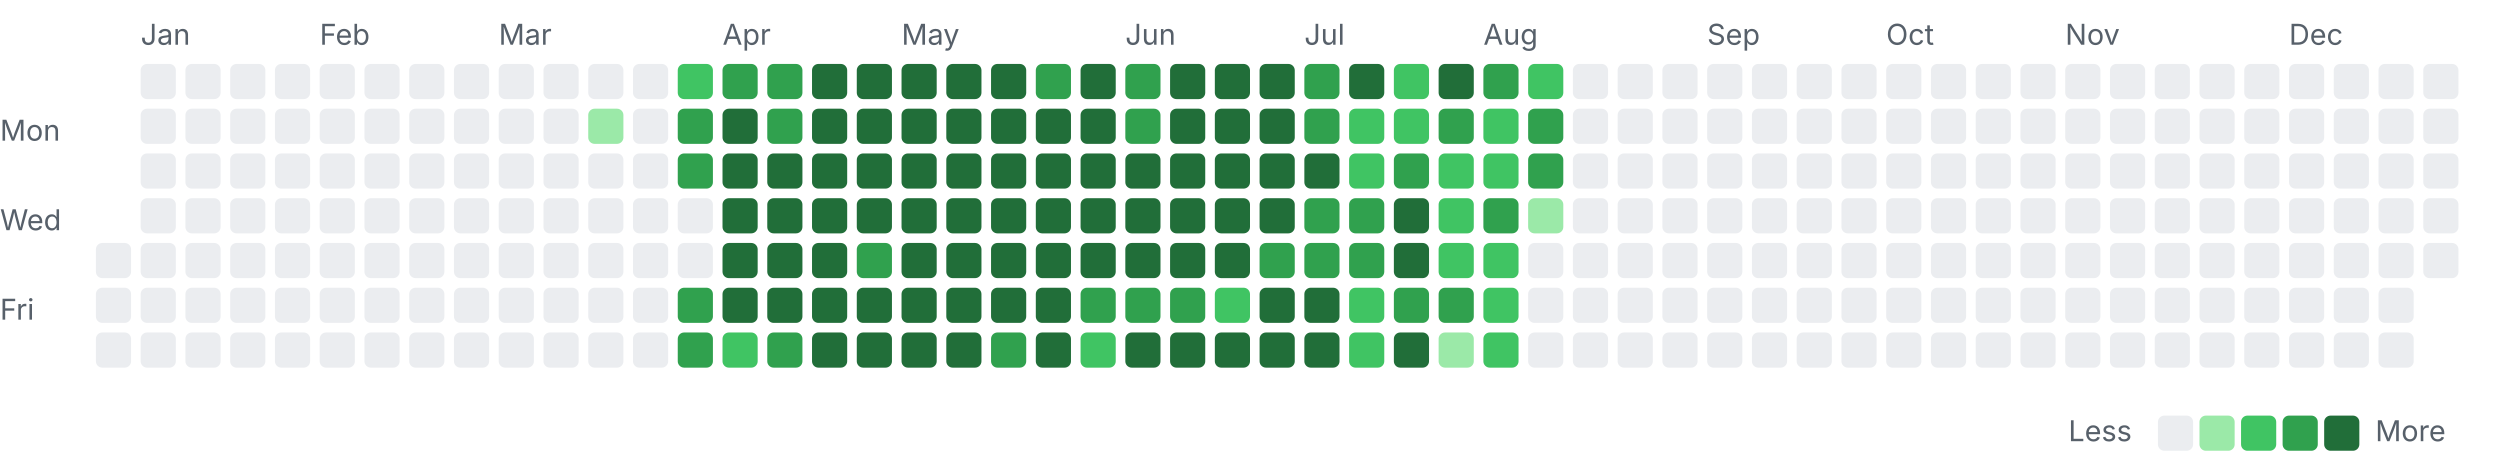
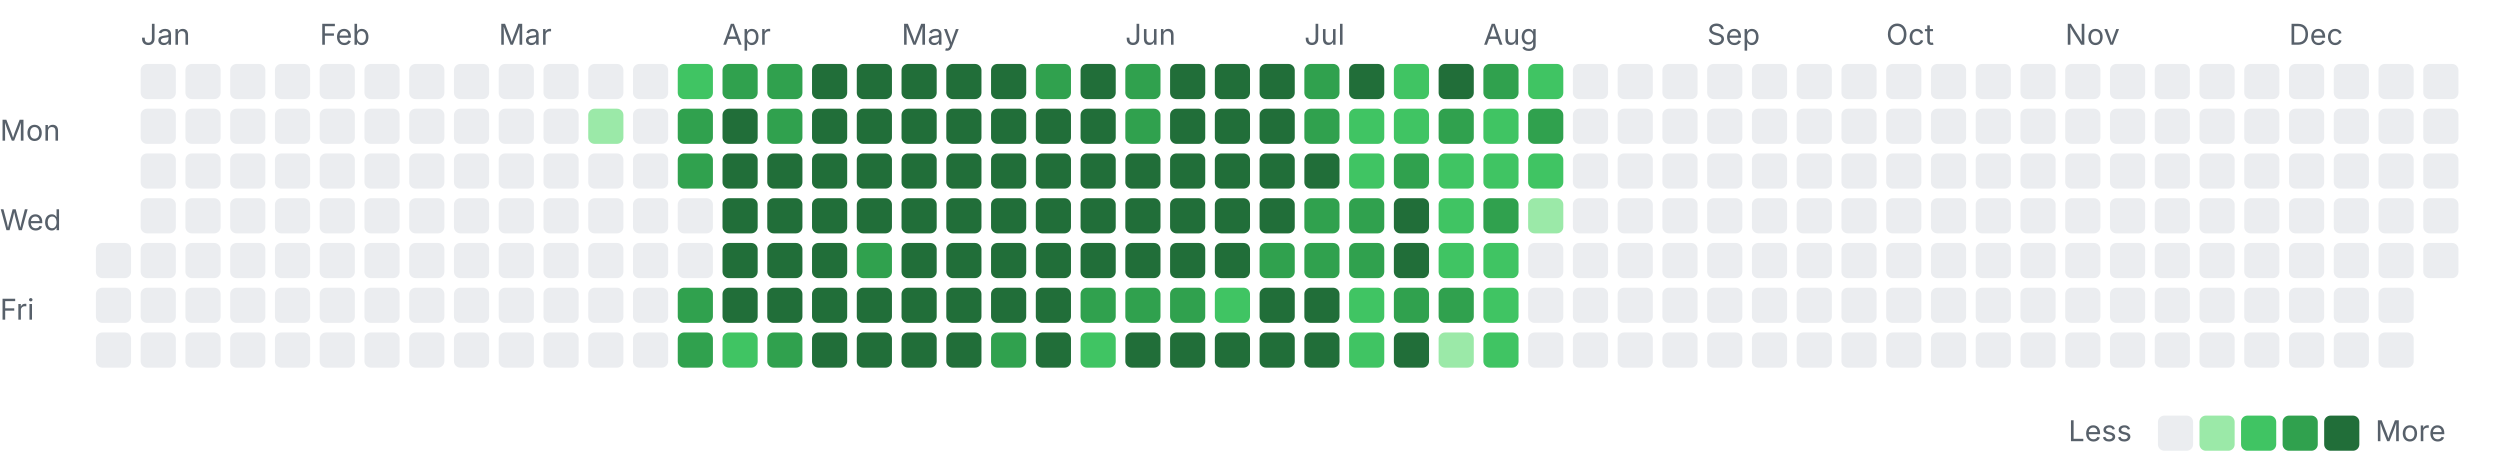
<svg xmlns="http://www.w3.org/2000/svg" width="782" height="142" viewBox="0 0 782 142">
  <style>.l0{fill:#ebedf0}.l1{fill:#9be9a8}.l2{fill:#40c463}.l3{fill:#30a14e}.l4{fill:#216e39} .lbl{fill:#57606a;font:9px -apple-system,Segoe UI,sans-serif}@media(prefers-color-scheme:dark){.l0{fill:#161b22}.l1{fill:#0e4429}.l2{fill:#006d32}.l3{fill:#26a641}.l4{fill:#39d353} .lbl{fill:#8b949e}}</style>
  <text class="lbl" x="44" y="14">Jan</text>
  <text class="lbl" x="100" y="14">Feb</text>
  <text class="lbl" x="156" y="14">Mar</text>
  <text class="lbl" x="226" y="14">Apr</text>
  <text class="lbl" x="282" y="14">May</text>
  <text class="lbl" x="352" y="14">Jun</text>
  <text class="lbl" x="408" y="14">Jul</text>
  <text class="lbl" x="464" y="14">Aug</text>
  <text class="lbl" x="534" y="14">Sep</text>
  <text class="lbl" x="590" y="14">Oct</text>
  <text class="lbl" x="646" y="14">Nov</text>
  <text class="lbl" x="716" y="14">Dec</text>
  <text class="lbl" x="0" y="44">Mon</text>
  <text class="lbl" x="0" y="72">Wed</text>
  <text class="lbl" x="0" y="100">Fri</text>
  <rect class="l0" x="30" y="76" width="11" height="11" rx="2" />
  <rect class="l0" x="30" y="90" width="11" height="11" rx="2" />
  <rect class="l0" x="30" y="104" width="11" height="11" rx="2" />
  <rect class="l0" x="44" y="20" width="11" height="11" rx="2" />
  <rect class="l0" x="44" y="34" width="11" height="11" rx="2" />
  <rect class="l0" x="44" y="48" width="11" height="11" rx="2" />
  <rect class="l0" x="44" y="62" width="11" height="11" rx="2" />
  <rect class="l0" x="44" y="76" width="11" height="11" rx="2" />
  <rect class="l0" x="44" y="90" width="11" height="11" rx="2" />
  <rect class="l0" x="44" y="104" width="11" height="11" rx="2" />
  <rect class="l0" x="58" y="20" width="11" height="11" rx="2" />
  <rect class="l0" x="58" y="34" width="11" height="11" rx="2" />
  <rect class="l0" x="58" y="48" width="11" height="11" rx="2" />
  <rect class="l0" x="58" y="62" width="11" height="11" rx="2" />
  <rect class="l0" x="58" y="76" width="11" height="11" rx="2" />
  <rect class="l0" x="58" y="90" width="11" height="11" rx="2" />
  <rect class="l0" x="58" y="104" width="11" height="11" rx="2" />
  <rect class="l0" x="72" y="20" width="11" height="11" rx="2" />
  <rect class="l0" x="72" y="34" width="11" height="11" rx="2" />
  <rect class="l0" x="72" y="48" width="11" height="11" rx="2" />
  <rect class="l0" x="72" y="62" width="11" height="11" rx="2" />
  <rect class="l0" x="72" y="76" width="11" height="11" rx="2" />
  <rect class="l0" x="72" y="90" width="11" height="11" rx="2" />
  <rect class="l0" x="72" y="104" width="11" height="11" rx="2" />
  <rect class="l0" x="86" y="20" width="11" height="11" rx="2" />
  <rect class="l0" x="86" y="34" width="11" height="11" rx="2" />
  <rect class="l0" x="86" y="48" width="11" height="11" rx="2" />
  <rect class="l0" x="86" y="62" width="11" height="11" rx="2" />
  <rect class="l0" x="86" y="76" width="11" height="11" rx="2" />
  <rect class="l0" x="86" y="90" width="11" height="11" rx="2" />
  <rect class="l0" x="86" y="104" width="11" height="11" rx="2" />
  <rect class="l0" x="100" y="20" width="11" height="11" rx="2" />
  <rect class="l0" x="100" y="34" width="11" height="11" rx="2" />
  <rect class="l0" x="100" y="48" width="11" height="11" rx="2" />
  <rect class="l0" x="100" y="62" width="11" height="11" rx="2" />
  <rect class="l0" x="100" y="76" width="11" height="11" rx="2" />
  <rect class="l0" x="100" y="90" width="11" height="11" rx="2" />
  <rect class="l0" x="100" y="104" width="11" height="11" rx="2" />
  <rect class="l0" x="114" y="20" width="11" height="11" rx="2" />
  <rect class="l0" x="114" y="34" width="11" height="11" rx="2" />
  <rect class="l0" x="114" y="48" width="11" height="11" rx="2" />
  <rect class="l0" x="114" y="62" width="11" height="11" rx="2" />
  <rect class="l0" x="114" y="76" width="11" height="11" rx="2" />
  <rect class="l0" x="114" y="90" width="11" height="11" rx="2" />
  <rect class="l0" x="114" y="104" width="11" height="11" rx="2" />
  <rect class="l0" x="128" y="20" width="11" height="11" rx="2" />
  <rect class="l0" x="128" y="34" width="11" height="11" rx="2" />
  <rect class="l0" x="128" y="48" width="11" height="11" rx="2" />
  <rect class="l0" x="128" y="62" width="11" height="11" rx="2" />
  <rect class="l0" x="128" y="76" width="11" height="11" rx="2" />
  <rect class="l0" x="128" y="90" width="11" height="11" rx="2" />
  <rect class="l0" x="128" y="104" width="11" height="11" rx="2" />
  <rect class="l0" x="142" y="20" width="11" height="11" rx="2" />
  <rect class="l0" x="142" y="34" width="11" height="11" rx="2" />
  <rect class="l0" x="142" y="48" width="11" height="11" rx="2" />
  <rect class="l0" x="142" y="62" width="11" height="11" rx="2" />
  <rect class="l0" x="142" y="76" width="11" height="11" rx="2" />
  <rect class="l0" x="142" y="90" width="11" height="11" rx="2" />
  <rect class="l0" x="142" y="104" width="11" height="11" rx="2" />
  <rect class="l0" x="156" y="20" width="11" height="11" rx="2" />
  <rect class="l0" x="156" y="34" width="11" height="11" rx="2" />
  <rect class="l0" x="156" y="48" width="11" height="11" rx="2" />
  <rect class="l0" x="156" y="62" width="11" height="11" rx="2" />
  <rect class="l0" x="156" y="76" width="11" height="11" rx="2" />
  <rect class="l0" x="156" y="90" width="11" height="11" rx="2" />
  <rect class="l0" x="156" y="104" width="11" height="11" rx="2" />
  <rect class="l0" x="170" y="20" width="11" height="11" rx="2" />
  <rect class="l0" x="170" y="34" width="11" height="11" rx="2" />
  <rect class="l0" x="170" y="48" width="11" height="11" rx="2" />
  <rect class="l0" x="170" y="62" width="11" height="11" rx="2" />
  <rect class="l0" x="170" y="76" width="11" height="11" rx="2" />
  <rect class="l0" x="170" y="90" width="11" height="11" rx="2" />
  <rect class="l0" x="170" y="104" width="11" height="11" rx="2" />
  <rect class="l0" x="184" y="20" width="11" height="11" rx="2" />
  <rect class="l1" x="184" y="34" width="11" height="11" rx="2" />
  <rect class="l0" x="184" y="48" width="11" height="11" rx="2" />
  <rect class="l0" x="184" y="62" width="11" height="11" rx="2" />
  <rect class="l0" x="184" y="76" width="11" height="11" rx="2" />
  <rect class="l0" x="184" y="90" width="11" height="11" rx="2" />
  <rect class="l0" x="184" y="104" width="11" height="11" rx="2" />
  <rect class="l0" x="198" y="20" width="11" height="11" rx="2" />
  <rect class="l0" x="198" y="34" width="11" height="11" rx="2" />
  <rect class="l0" x="198" y="48" width="11" height="11" rx="2" />
  <rect class="l0" x="198" y="62" width="11" height="11" rx="2" />
  <rect class="l0" x="198" y="76" width="11" height="11" rx="2" />
  <rect class="l0" x="198" y="90" width="11" height="11" rx="2" />
  <rect class="l0" x="198" y="104" width="11" height="11" rx="2" />
  <rect class="l2" x="212" y="20" width="11" height="11" rx="2" />
  <rect class="l3" x="212" y="34" width="11" height="11" rx="2" />
  <rect class="l3" x="212" y="48" width="11" height="11" rx="2" />
  <rect class="l0" x="212" y="62" width="11" height="11" rx="2" />
  <rect class="l0" x="212" y="76" width="11" height="11" rx="2" />
  <rect class="l3" x="212" y="90" width="11" height="11" rx="2" />
  <rect class="l3" x="212" y="104" width="11" height="11" rx="2" />
  <rect class="l3" x="226" y="20" width="11" height="11" rx="2" />
  <rect class="l4" x="226" y="34" width="11" height="11" rx="2" />
  <rect class="l4" x="226" y="48" width="11" height="11" rx="2" />
  <rect class="l4" x="226" y="62" width="11" height="11" rx="2" />
  <rect class="l4" x="226" y="76" width="11" height="11" rx="2" />
  <rect class="l4" x="226" y="90" width="11" height="11" rx="2" />
  <rect class="l2" x="226" y="104" width="11" height="11" rx="2" />
  <rect class="l3" x="240" y="20" width="11" height="11" rx="2" />
  <rect class="l3" x="240" y="34" width="11" height="11" rx="2" />
  <rect class="l4" x="240" y="48" width="11" height="11" rx="2" />
  <rect class="l4" x="240" y="62" width="11" height="11" rx="2" />
  <rect class="l4" x="240" y="76" width="11" height="11" rx="2" />
  <rect class="l4" x="240" y="90" width="11" height="11" rx="2" />
  <rect class="l3" x="240" y="104" width="11" height="11" rx="2" />
  <rect class="l4" x="254" y="20" width="11" height="11" rx="2" />
  <rect class="l4" x="254" y="34" width="11" height="11" rx="2" />
  <rect class="l4" x="254" y="48" width="11" height="11" rx="2" />
  <rect class="l4" x="254" y="62" width="11" height="11" rx="2" />
  <rect class="l4" x="254" y="76" width="11" height="11" rx="2" />
  <rect class="l4" x="254" y="90" width="11" height="11" rx="2" />
  <rect class="l4" x="254" y="104" width="11" height="11" rx="2" />
  <rect class="l4" x="268" y="20" width="11" height="11" rx="2" />
  <rect class="l4" x="268" y="34" width="11" height="11" rx="2" />
  <rect class="l4" x="268" y="48" width="11" height="11" rx="2" />
  <rect class="l4" x="268" y="62" width="11" height="11" rx="2" />
  <rect class="l3" x="268" y="76" width="11" height="11" rx="2" />
  <rect class="l4" x="268" y="90" width="11" height="11" rx="2" />
  <rect class="l4" x="268" y="104" width="11" height="11" rx="2" />
  <rect class="l4" x="282" y="20" width="11" height="11" rx="2" />
  <rect class="l4" x="282" y="34" width="11" height="11" rx="2" />
  <rect class="l4" x="282" y="48" width="11" height="11" rx="2" />
  <rect class="l4" x="282" y="62" width="11" height="11" rx="2" />
  <rect class="l4" x="282" y="76" width="11" height="11" rx="2" />
  <rect class="l4" x="282" y="90" width="11" height="11" rx="2" />
  <rect class="l4" x="282" y="104" width="11" height="11" rx="2" />
  <rect class="l4" x="296" y="20" width="11" height="11" rx="2" />
  <rect class="l4" x="296" y="34" width="11" height="11" rx="2" />
  <rect class="l4" x="296" y="48" width="11" height="11" rx="2" />
  <rect class="l4" x="296" y="62" width="11" height="11" rx="2" />
  <rect class="l4" x="296" y="76" width="11" height="11" rx="2" />
  <rect class="l4" x="296" y="90" width="11" height="11" rx="2" />
  <rect class="l4" x="296" y="104" width="11" height="11" rx="2" />
  <rect class="l4" x="310" y="20" width="11" height="11" rx="2" />
  <rect class="l4" x="310" y="34" width="11" height="11" rx="2" />
  <rect class="l4" x="310" y="48" width="11" height="11" rx="2" />
  <rect class="l4" x="310" y="62" width="11" height="11" rx="2" />
  <rect class="l4" x="310" y="76" width="11" height="11" rx="2" />
  <rect class="l4" x="310" y="90" width="11" height="11" rx="2" />
  <rect class="l3" x="310" y="104" width="11" height="11" rx="2" />
  <rect class="l3" x="324" y="20" width="11" height="11" rx="2" />
  <rect class="l4" x="324" y="34" width="11" height="11" rx="2" />
  <rect class="l4" x="324" y="48" width="11" height="11" rx="2" />
  <rect class="l4" x="324" y="62" width="11" height="11" rx="2" />
  <rect class="l4" x="324" y="76" width="11" height="11" rx="2" />
  <rect class="l4" x="324" y="90" width="11" height="11" rx="2" />
  <rect class="l4" x="324" y="104" width="11" height="11" rx="2" />
  <rect class="l4" x="338" y="20" width="11" height="11" rx="2" />
  <rect class="l4" x="338" y="34" width="11" height="11" rx="2" />
  <rect class="l4" x="338" y="48" width="11" height="11" rx="2" />
  <rect class="l4" x="338" y="62" width="11" height="11" rx="2" />
  <rect class="l4" x="338" y="76" width="11" height="11" rx="2" />
  <rect class="l3" x="338" y="90" width="11" height="11" rx="2" />
  <rect class="l2" x="338" y="104" width="11" height="11" rx="2" />
  <rect class="l3" x="352" y="20" width="11" height="11" rx="2" />
  <rect class="l3" x="352" y="34" width="11" height="11" rx="2" />
  <rect class="l4" x="352" y="48" width="11" height="11" rx="2" />
  <rect class="l4" x="352" y="62" width="11" height="11" rx="2" />
  <rect class="l4" x="352" y="76" width="11" height="11" rx="2" />
  <rect class="l3" x="352" y="90" width="11" height="11" rx="2" />
  <rect class="l4" x="352" y="104" width="11" height="11" rx="2" />
  <rect class="l4" x="366" y="20" width="11" height="11" rx="2" />
  <rect class="l4" x="366" y="34" width="11" height="11" rx="2" />
  <rect class="l4" x="366" y="48" width="11" height="11" rx="2" />
  <rect class="l4" x="366" y="62" width="11" height="11" rx="2" />
  <rect class="l4" x="366" y="76" width="11" height="11" rx="2" />
  <rect class="l3" x="366" y="90" width="11" height="11" rx="2" />
  <rect class="l4" x="366" y="104" width="11" height="11" rx="2" />
  <rect class="l4" x="380" y="20" width="11" height="11" rx="2" />
  <rect class="l4" x="380" y="34" width="11" height="11" rx="2" />
  <rect class="l4" x="380" y="48" width="11" height="11" rx="2" />
  <rect class="l4" x="380" y="62" width="11" height="11" rx="2" />
  <rect class="l4" x="380" y="76" width="11" height="11" rx="2" />
  <rect class="l2" x="380" y="90" width="11" height="11" rx="2" />
  <rect class="l4" x="380" y="104" width="11" height="11" rx="2" />
  <rect class="l4" x="394" y="20" width="11" height="11" rx="2" />
  <rect class="l4" x="394" y="34" width="11" height="11" rx="2" />
  <rect class="l4" x="394" y="48" width="11" height="11" rx="2" />
  <rect class="l4" x="394" y="62" width="11" height="11" rx="2" />
  <rect class="l3" x="394" y="76" width="11" height="11" rx="2" />
  <rect class="l4" x="394" y="90" width="11" height="11" rx="2" />
  <rect class="l4" x="394" y="104" width="11" height="11" rx="2" />
  <rect class="l3" x="408" y="20" width="11" height="11" rx="2" />
  <rect class="l3" x="408" y="34" width="11" height="11" rx="2" />
  <rect class="l4" x="408" y="48" width="11" height="11" rx="2" />
  <rect class="l3" x="408" y="62" width="11" height="11" rx="2" />
  <rect class="l3" x="408" y="76" width="11" height="11" rx="2" />
  <rect class="l4" x="408" y="90" width="11" height="11" rx="2" />
  <rect class="l4" x="408" y="104" width="11" height="11" rx="2" />
  <rect class="l4" x="422" y="20" width="11" height="11" rx="2" />
  <rect class="l2" x="422" y="34" width="11" height="11" rx="2" />
  <rect class="l2" x="422" y="48" width="11" height="11" rx="2" />
  <rect class="l3" x="422" y="62" width="11" height="11" rx="2" />
  <rect class="l3" x="422" y="76" width="11" height="11" rx="2" />
  <rect class="l2" x="422" y="90" width="11" height="11" rx="2" />
  <rect class="l2" x="422" y="104" width="11" height="11" rx="2" />
  <rect class="l2" x="436" y="20" width="11" height="11" rx="2" />
  <rect class="l2" x="436" y="34" width="11" height="11" rx="2" />
  <rect class="l3" x="436" y="48" width="11" height="11" rx="2" />
  <rect class="l4" x="436" y="62" width="11" height="11" rx="2" />
  <rect class="l4" x="436" y="76" width="11" height="11" rx="2" />
  <rect class="l3" x="436" y="90" width="11" height="11" rx="2" />
  <rect class="l4" x="436" y="104" width="11" height="11" rx="2" />
  <rect class="l4" x="450" y="20" width="11" height="11" rx="2" />
  <rect class="l3" x="450" y="34" width="11" height="11" rx="2" />
  <rect class="l2" x="450" y="48" width="11" height="11" rx="2" />
  <rect class="l2" x="450" y="62" width="11" height="11" rx="2" />
  <rect class="l2" x="450" y="76" width="11" height="11" rx="2" />
  <rect class="l3" x="450" y="90" width="11" height="11" rx="2" />
  <rect class="l1" x="450" y="104" width="11" height="11" rx="2" />
  <rect class="l3" x="464" y="20" width="11" height="11" rx="2" />
  <rect class="l2" x="464" y="34" width="11" height="11" rx="2" />
  <rect class="l2" x="464" y="48" width="11" height="11" rx="2" />
  <rect class="l3" x="464" y="62" width="11" height="11" rx="2" />
  <rect class="l2" x="464" y="76" width="11" height="11" rx="2" />
  <rect class="l2" x="464" y="90" width="11" height="11" rx="2" />
  <rect class="l2" x="464" y="104" width="11" height="11" rx="2" />
  <rect class="l2" x="478" y="20" width="11" height="11" rx="2" />
  <rect class="l3" x="478" y="34" width="11" height="11" rx="2" />
-   <rect class="l3" x="478" y="48" width="11" height="11" rx="2" />
+   <rect class="l2" x="478" y="48" width="11" height="11" rx="2" />
  <rect class="l1" x="478" y="62" width="11" height="11" rx="2" />
  <rect class="l0" x="478" y="76" width="11" height="11" rx="2" />
  <rect class="l0" x="478" y="90" width="11" height="11" rx="2" />
  <rect class="l0" x="478" y="104" width="11" height="11" rx="2" />
  <rect class="l0" x="492" y="20" width="11" height="11" rx="2" />
  <rect class="l0" x="492" y="34" width="11" height="11" rx="2" />
  <rect class="l0" x="492" y="48" width="11" height="11" rx="2" />
  <rect class="l0" x="492" y="62" width="11" height="11" rx="2" />
  <rect class="l0" x="492" y="76" width="11" height="11" rx="2" />
  <rect class="l0" x="492" y="90" width="11" height="11" rx="2" />
  <rect class="l0" x="492" y="104" width="11" height="11" rx="2" />
  <rect class="l0" x="506" y="20" width="11" height="11" rx="2" />
  <rect class="l0" x="506" y="34" width="11" height="11" rx="2" />
  <rect class="l0" x="506" y="48" width="11" height="11" rx="2" />
  <rect class="l0" x="506" y="62" width="11" height="11" rx="2" />
  <rect class="l0" x="506" y="76" width="11" height="11" rx="2" />
  <rect class="l0" x="506" y="90" width="11" height="11" rx="2" />
  <rect class="l0" x="506" y="104" width="11" height="11" rx="2" />
  <rect class="l0" x="520" y="20" width="11" height="11" rx="2" />
  <rect class="l0" x="520" y="34" width="11" height="11" rx="2" />
  <rect class="l0" x="520" y="48" width="11" height="11" rx="2" />
  <rect class="l0" x="520" y="62" width="11" height="11" rx="2" />
  <rect class="l0" x="520" y="76" width="11" height="11" rx="2" />
  <rect class="l0" x="520" y="90" width="11" height="11" rx="2" />
  <rect class="l0" x="520" y="104" width="11" height="11" rx="2" />
  <rect class="l0" x="534" y="20" width="11" height="11" rx="2" />
  <rect class="l0" x="534" y="34" width="11" height="11" rx="2" />
  <rect class="l0" x="534" y="48" width="11" height="11" rx="2" />
  <rect class="l0" x="534" y="62" width="11" height="11" rx="2" />
  <rect class="l0" x="534" y="76" width="11" height="11" rx="2" />
  <rect class="l0" x="534" y="90" width="11" height="11" rx="2" />
  <rect class="l0" x="534" y="104" width="11" height="11" rx="2" />
  <rect class="l0" x="548" y="20" width="11" height="11" rx="2" />
  <rect class="l0" x="548" y="34" width="11" height="11" rx="2" />
  <rect class="l0" x="548" y="48" width="11" height="11" rx="2" />
  <rect class="l0" x="548" y="62" width="11" height="11" rx="2" />
  <rect class="l0" x="548" y="76" width="11" height="11" rx="2" />
  <rect class="l0" x="548" y="90" width="11" height="11" rx="2" />
  <rect class="l0" x="548" y="104" width="11" height="11" rx="2" />
  <rect class="l0" x="562" y="20" width="11" height="11" rx="2" />
  <rect class="l0" x="562" y="34" width="11" height="11" rx="2" />
  <rect class="l0" x="562" y="48" width="11" height="11" rx="2" />
  <rect class="l0" x="562" y="62" width="11" height="11" rx="2" />
  <rect class="l0" x="562" y="76" width="11" height="11" rx="2" />
  <rect class="l0" x="562" y="90" width="11" height="11" rx="2" />
  <rect class="l0" x="562" y="104" width="11" height="11" rx="2" />
  <rect class="l0" x="576" y="20" width="11" height="11" rx="2" />
  <rect class="l0" x="576" y="34" width="11" height="11" rx="2" />
  <rect class="l0" x="576" y="48" width="11" height="11" rx="2" />
  <rect class="l0" x="576" y="62" width="11" height="11" rx="2" />
  <rect class="l0" x="576" y="76" width="11" height="11" rx="2" />
  <rect class="l0" x="576" y="90" width="11" height="11" rx="2" />
  <rect class="l0" x="576" y="104" width="11" height="11" rx="2" />
  <rect class="l0" x="590" y="20" width="11" height="11" rx="2" />
  <rect class="l0" x="590" y="34" width="11" height="11" rx="2" />
  <rect class="l0" x="590" y="48" width="11" height="11" rx="2" />
  <rect class="l0" x="590" y="62" width="11" height="11" rx="2" />
  <rect class="l0" x="590" y="76" width="11" height="11" rx="2" />
  <rect class="l0" x="590" y="90" width="11" height="11" rx="2" />
  <rect class="l0" x="590" y="104" width="11" height="11" rx="2" />
  <rect class="l0" x="604" y="20" width="11" height="11" rx="2" />
  <rect class="l0" x="604" y="34" width="11" height="11" rx="2" />
  <rect class="l0" x="604" y="48" width="11" height="11" rx="2" />
  <rect class="l0" x="604" y="62" width="11" height="11" rx="2" />
  <rect class="l0" x="604" y="76" width="11" height="11" rx="2" />
  <rect class="l0" x="604" y="90" width="11" height="11" rx="2" />
  <rect class="l0" x="604" y="104" width="11" height="11" rx="2" />
  <rect class="l0" x="618" y="20" width="11" height="11" rx="2" />
  <rect class="l0" x="618" y="34" width="11" height="11" rx="2" />
  <rect class="l0" x="618" y="48" width="11" height="11" rx="2" />
  <rect class="l0" x="618" y="62" width="11" height="11" rx="2" />
  <rect class="l0" x="618" y="76" width="11" height="11" rx="2" />
  <rect class="l0" x="618" y="90" width="11" height="11" rx="2" />
  <rect class="l0" x="618" y="104" width="11" height="11" rx="2" />
  <rect class="l0" x="632" y="20" width="11" height="11" rx="2" />
  <rect class="l0" x="632" y="34" width="11" height="11" rx="2" />
  <rect class="l0" x="632" y="48" width="11" height="11" rx="2" />
  <rect class="l0" x="632" y="62" width="11" height="11" rx="2" />
  <rect class="l0" x="632" y="76" width="11" height="11" rx="2" />
  <rect class="l0" x="632" y="90" width="11" height="11" rx="2" />
  <rect class="l0" x="632" y="104" width="11" height="11" rx="2" />
  <rect class="l0" x="646" y="20" width="11" height="11" rx="2" />
  <rect class="l0" x="646" y="34" width="11" height="11" rx="2" />
  <rect class="l0" x="646" y="48" width="11" height="11" rx="2" />
  <rect class="l0" x="646" y="62" width="11" height="11" rx="2" />
  <rect class="l0" x="646" y="76" width="11" height="11" rx="2" />
  <rect class="l0" x="646" y="90" width="11" height="11" rx="2" />
  <rect class="l0" x="646" y="104" width="11" height="11" rx="2" />
  <rect class="l0" x="660" y="20" width="11" height="11" rx="2" />
  <rect class="l0" x="660" y="34" width="11" height="11" rx="2" />
  <rect class="l0" x="660" y="48" width="11" height="11" rx="2" />
  <rect class="l0" x="660" y="62" width="11" height="11" rx="2" />
  <rect class="l0" x="660" y="76" width="11" height="11" rx="2" />
  <rect class="l0" x="660" y="90" width="11" height="11" rx="2" />
  <rect class="l0" x="660" y="104" width="11" height="11" rx="2" />
  <rect class="l0" x="674" y="20" width="11" height="11" rx="2" />
  <rect class="l0" x="674" y="34" width="11" height="11" rx="2" />
  <rect class="l0" x="674" y="48" width="11" height="11" rx="2" />
  <rect class="l0" x="674" y="62" width="11" height="11" rx="2" />
  <rect class="l0" x="674" y="76" width="11" height="11" rx="2" />
  <rect class="l0" x="674" y="90" width="11" height="11" rx="2" />
  <rect class="l0" x="674" y="104" width="11" height="11" rx="2" />
  <rect class="l0" x="688" y="20" width="11" height="11" rx="2" />
  <rect class="l0" x="688" y="34" width="11" height="11" rx="2" />
  <rect class="l0" x="688" y="48" width="11" height="11" rx="2" />
  <rect class="l0" x="688" y="62" width="11" height="11" rx="2" />
  <rect class="l0" x="688" y="76" width="11" height="11" rx="2" />
  <rect class="l0" x="688" y="90" width="11" height="11" rx="2" />
  <rect class="l0" x="688" y="104" width="11" height="11" rx="2" />
  <rect class="l0" x="702" y="20" width="11" height="11" rx="2" />
  <rect class="l0" x="702" y="34" width="11" height="11" rx="2" />
  <rect class="l0" x="702" y="48" width="11" height="11" rx="2" />
  <rect class="l0" x="702" y="62" width="11" height="11" rx="2" />
  <rect class="l0" x="702" y="76" width="11" height="11" rx="2" />
  <rect class="l0" x="702" y="90" width="11" height="11" rx="2" />
  <rect class="l0" x="702" y="104" width="11" height="11" rx="2" />
  <rect class="l0" x="716" y="20" width="11" height="11" rx="2" />
  <rect class="l0" x="716" y="34" width="11" height="11" rx="2" />
  <rect class="l0" x="716" y="48" width="11" height="11" rx="2" />
  <rect class="l0" x="716" y="62" width="11" height="11" rx="2" />
  <rect class="l0" x="716" y="76" width="11" height="11" rx="2" />
  <rect class="l0" x="716" y="90" width="11" height="11" rx="2" />
  <rect class="l0" x="716" y="104" width="11" height="11" rx="2" />
  <rect class="l0" x="730" y="20" width="11" height="11" rx="2" />
  <rect class="l0" x="730" y="34" width="11" height="11" rx="2" />
  <rect class="l0" x="730" y="48" width="11" height="11" rx="2" />
  <rect class="l0" x="730" y="62" width="11" height="11" rx="2" />
  <rect class="l0" x="730" y="76" width="11" height="11" rx="2" />
  <rect class="l0" x="730" y="90" width="11" height="11" rx="2" />
  <rect class="l0" x="730" y="104" width="11" height="11" rx="2" />
  <rect class="l0" x="744" y="20" width="11" height="11" rx="2" />
  <rect class="l0" x="744" y="34" width="11" height="11" rx="2" />
  <rect class="l0" x="744" y="48" width="11" height="11" rx="2" />
  <rect class="l0" x="744" y="62" width="11" height="11" rx="2" />
  <rect class="l0" x="744" y="76" width="11" height="11" rx="2" />
  <rect class="l0" x="744" y="90" width="11" height="11" rx="2" />
  <rect class="l0" x="744" y="104" width="11" height="11" rx="2" />
  <rect class="l0" x="758" y="20" width="11" height="11" rx="2" />
  <rect class="l0" x="758" y="34" width="11" height="11" rx="2" />
  <rect class="l0" x="758" y="48" width="11" height="11" rx="2" />
  <rect class="l0" x="758" y="62" width="11" height="11" rx="2" />
  <rect class="l0" x="758" y="76" width="11" height="11" rx="2" />
  <text class="lbl" x="647" y="138">Less</text>
  <rect class="l0" x="675" y="130" width="11" height="11" rx="2" />
  <rect class="l1" x="688" y="130" width="11" height="11" rx="2" />
  <rect class="l2" x="701" y="130" width="11" height="11" rx="2" />
  <rect class="l3" x="714" y="130" width="11" height="11" rx="2" />
  <rect class="l4" x="727" y="130" width="11" height="11" rx="2" />
  <text class="lbl" x="743" y="138">More</text>
</svg>
